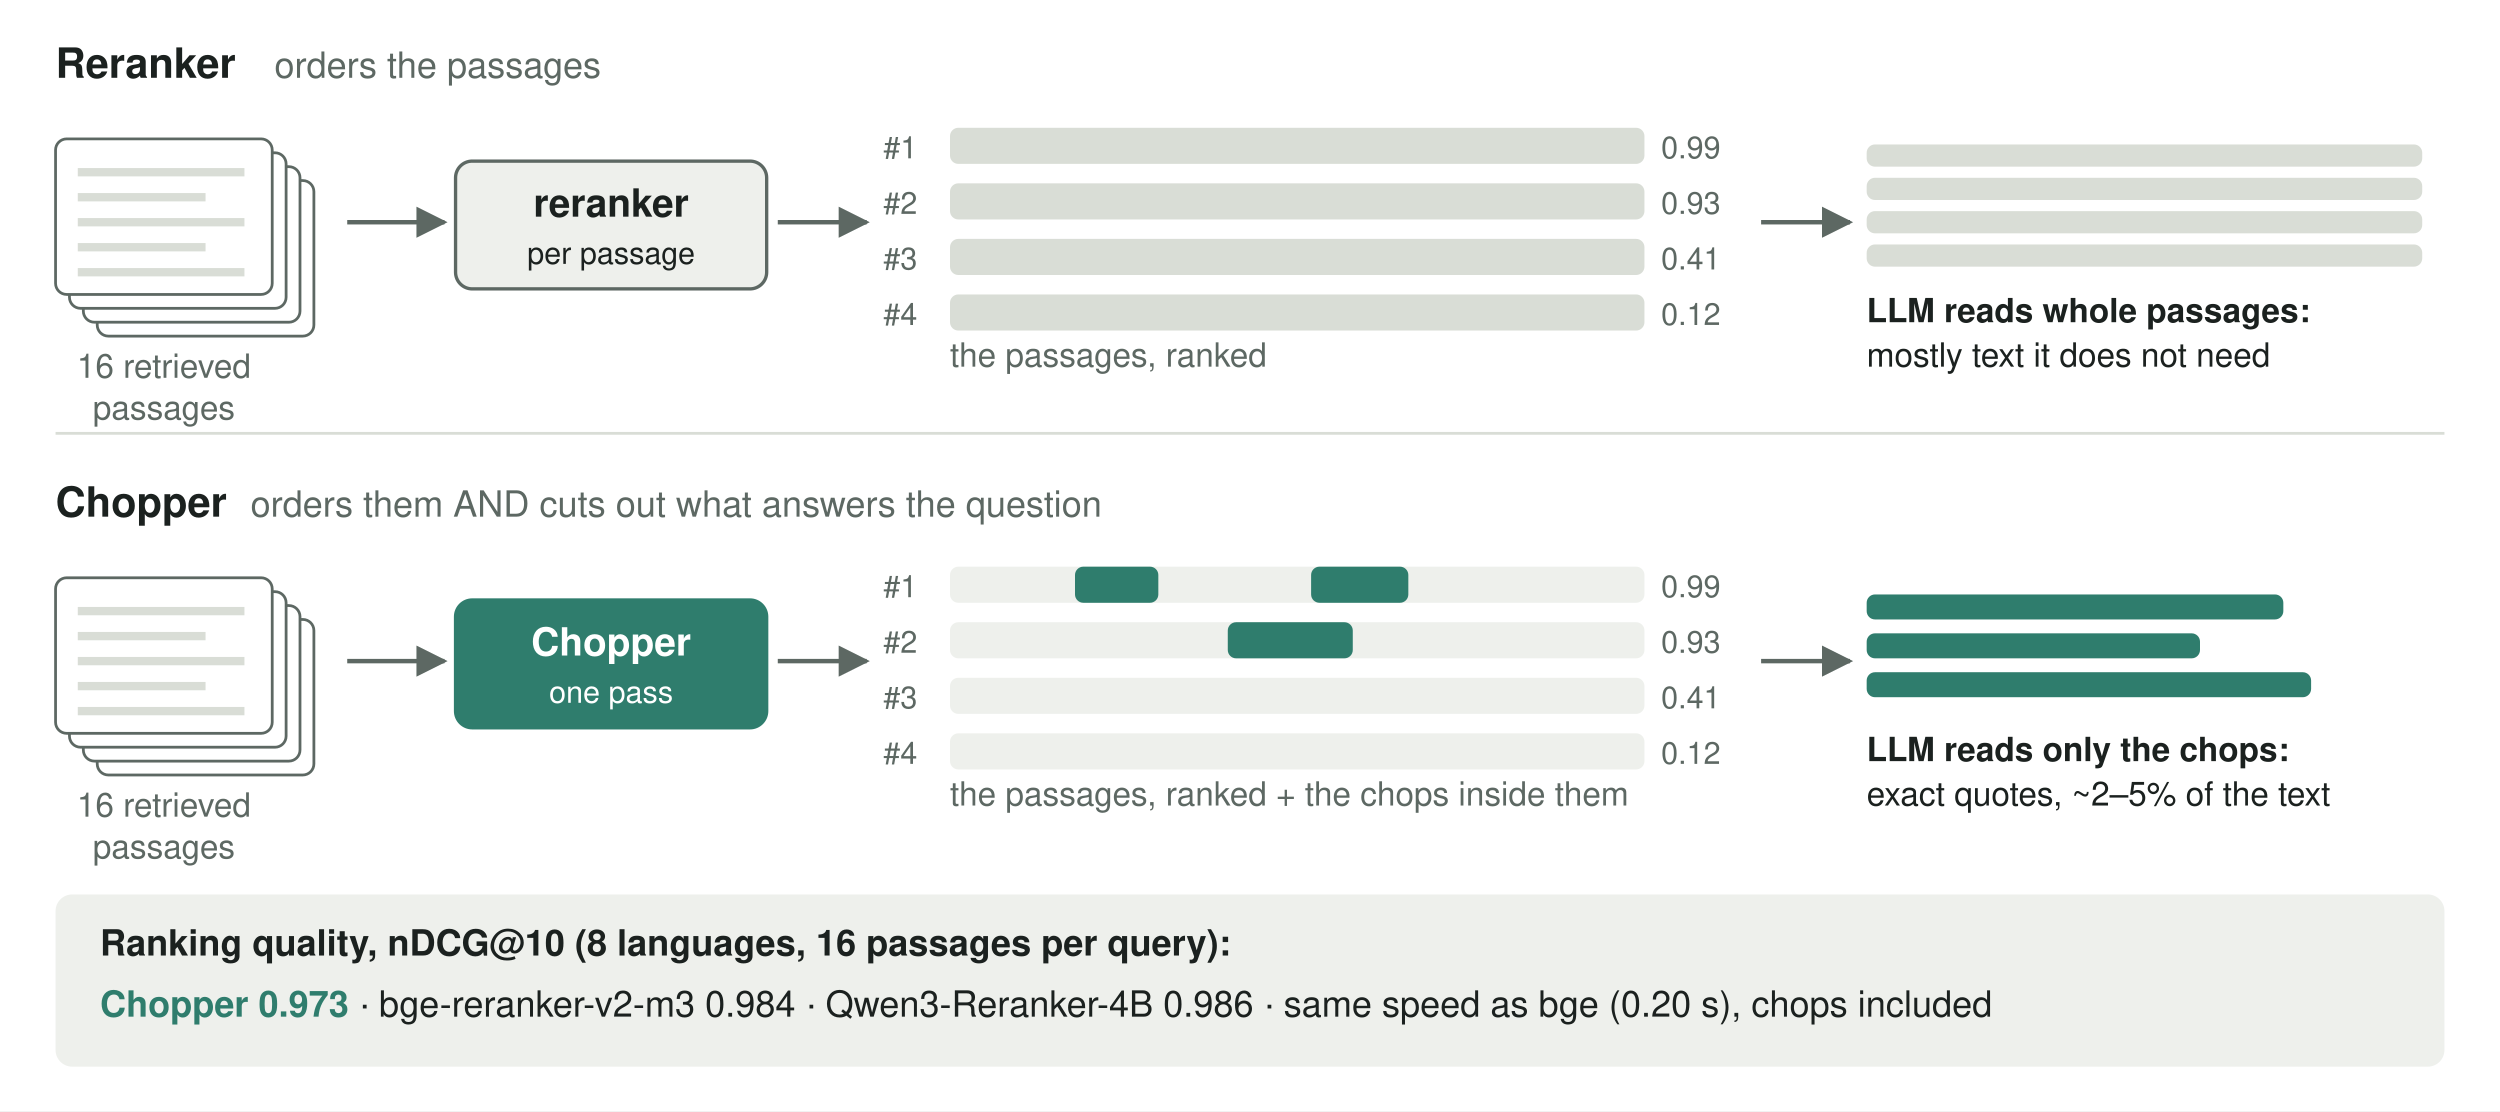
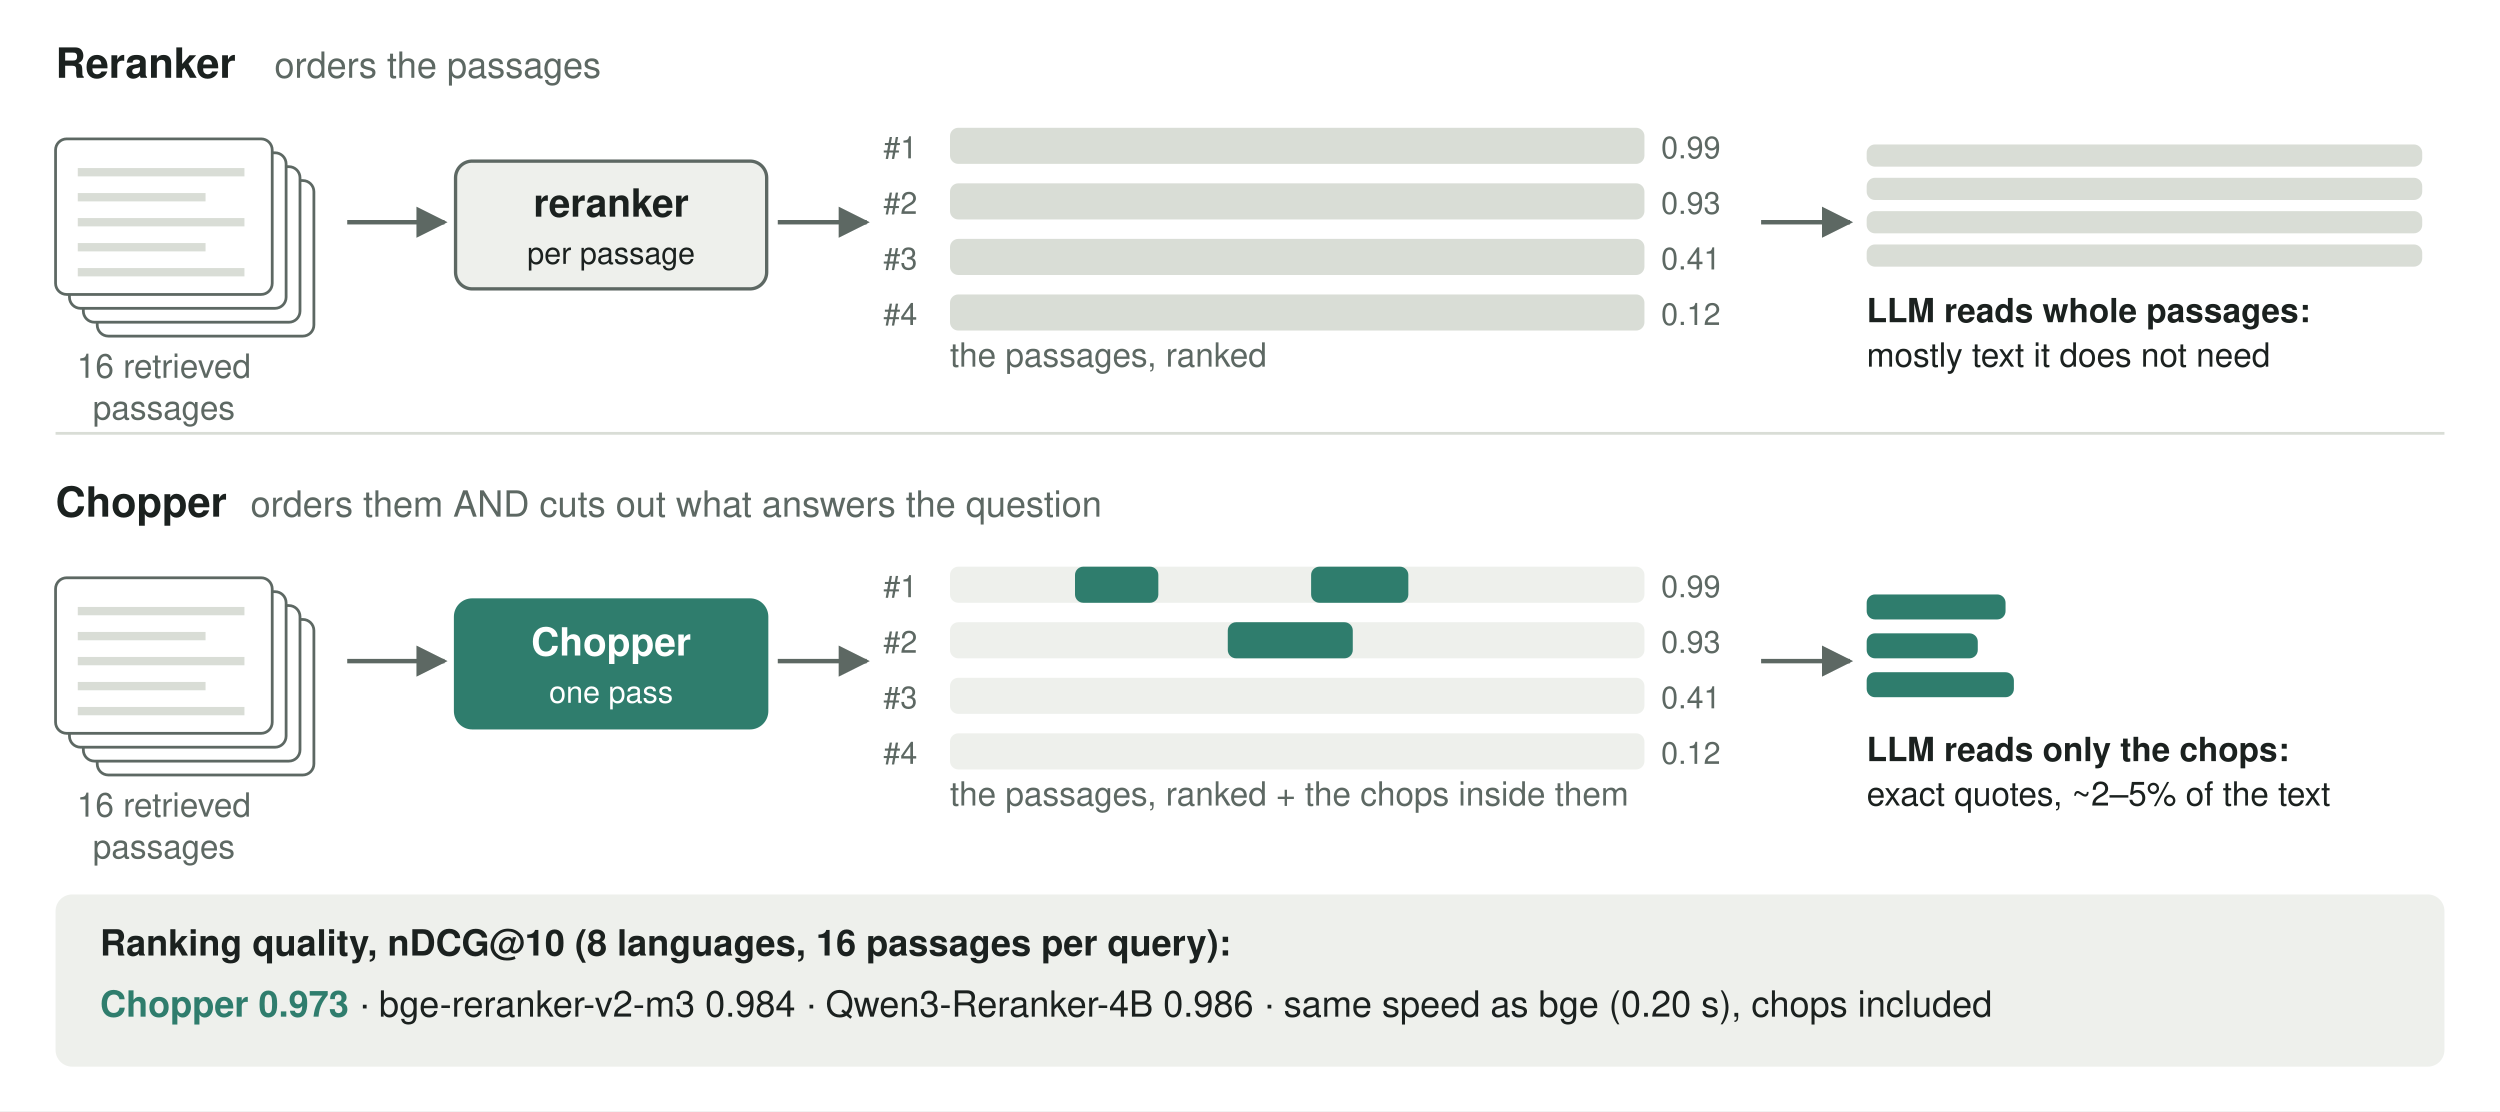
<svg xmlns="http://www.w3.org/2000/svg" viewBox="0 0 900 400" width="900" font-family="Helvetica, Arial, sans-serif">
  <rect width="100%" height="100%" fill="#ffffff" />
  <defs>
    <marker id="ar" viewBox="0 0 10 10" refX="9" refY="5" markerWidth="7" markerHeight="7" orient="auto">
      <path d="M0,0 L10,5 L0,10 z" fill="#5d6863" />
    </marker>
  </defs>
  <text x="20" y="28" font-size="15" fill="#1b211f" font-weight="bold" text-anchor="start">Reranker</text>
  <text x="98.8" y="28" font-size="13" fill="#5d6863" font-weight="normal" text-anchor="start">orders the passages</text>
  <rect x="35" y="65" width="78" height="56" rx="4" fill="#ffffff" stroke="#5d6863" stroke-width="1" />
  <rect x="30" y="60" width="78" height="56" rx="4" fill="#ffffff" stroke="#5d6863" stroke-width="1" />
  <rect x="25" y="55" width="78" height="56" rx="4" fill="#ffffff" stroke="#5d6863" stroke-width="1" />
  <rect x="20" y="50" width="78" height="56" rx="4" fill="#ffffff" stroke="#5d6863" stroke-width="1" />
  <line x1="28" y1="62" x2="88" y2="62" stroke="#d9ddd6" stroke-width="3" />
  <line x1="28" y1="71" x2="74" y2="71" stroke="#d9ddd6" stroke-width="3" />
  <line x1="28" y1="80" x2="88" y2="80" stroke="#d9ddd6" stroke-width="3" />
  <line x1="28" y1="89" x2="74" y2="89" stroke="#d9ddd6" stroke-width="3" />
  <line x1="28" y1="98" x2="88" y2="98" stroke="#d9ddd6" stroke-width="3" />
  <text x="59" y="136" font-size="12" fill="#5d6863" font-weight="normal" text-anchor="middle">16 retrieved</text>
  <text x="59" y="151" font-size="12" fill="#5d6863" font-weight="normal" text-anchor="middle">passages</text>
  <line x1="125" y1="80" x2="160" y2="80" stroke="#5d6863" stroke-width="1.6" marker-end="url(#ar)" />
  <rect x="164" y="58" width="112" height="46" rx="6" fill="#eef0ec" stroke="#5d6863" stroke-width="1.2" />
  <text x="220" y="78" font-size="14" fill="#1b211f" font-weight="bold" text-anchor="middle">reranker</text>
  <text x="220" y="95" font-size="11" fill="#1b211f" font-weight="normal" text-anchor="middle">per passage</text>
  <line x1="280" y1="80" x2="312" y2="80" stroke="#5d6863" stroke-width="1.6" marker-end="url(#ar)" />
  <text x="318" y="57" font-size="11" fill="#5d6863" font-weight="normal" text-anchor="start">#1</text>
  <rect x="342" y="46" width="250" height="13" rx="3" fill="#d9ddd6" />
  <text x="598" y="57" font-size="11" fill="#5d6863" font-weight="normal" text-anchor="start">0.99</text>
  <text x="318" y="77" font-size="11" fill="#5d6863" font-weight="normal" text-anchor="start">#2</text>
  <rect x="342" y="66" width="250" height="13" rx="3" fill="#d9ddd6" />
  <text x="598" y="77" font-size="11" fill="#5d6863" font-weight="normal" text-anchor="start">0.93</text>
  <text x="318" y="97" font-size="11" fill="#5d6863" font-weight="normal" text-anchor="start">#3</text>
  <rect x="342" y="86" width="250" height="13" rx="3" fill="#d9ddd6" />
  <text x="598" y="97" font-size="11" fill="#5d6863" font-weight="normal" text-anchor="start">0.41</text>
  <text x="318" y="117" font-size="11" fill="#5d6863" font-weight="normal" text-anchor="start">#4</text>
  <rect x="342" y="106" width="250" height="13" rx="3" fill="#d9ddd6" />
  <text x="598" y="117" font-size="11" fill="#5d6863" font-weight="normal" text-anchor="start">0.12</text>
  <text x="342" y="132" font-size="12" fill="#5d6863" font-weight="normal" text-anchor="start">the passages, ranked</text>
  <line x1="634" y1="80" x2="666" y2="80" stroke="#5d6863" stroke-width="1.6" marker-end="url(#ar)" />
  <rect x="672" y="52" width="200" height="8" rx="3" fill="#d9ddd6" />
  <rect x="672" y="64" width="200" height="8" rx="3" fill="#d9ddd6" />
  <rect x="672" y="76" width="200" height="8" rx="3" fill="#d9ddd6" />
  <rect x="672" y="88" width="200" height="8" rx="3" fill="#d9ddd6" />
  <text x="672" y="116" font-size="12" fill="#1b211f" font-weight="bold" text-anchor="start">LLM reads whole passages:</text>
  <text x="672" y="132" font-size="12" fill="#1b211f" font-weight="normal" text-anchor="start">mostly text it does not need</text>
  <line x1="20" y1="156" x2="880" y2="156" stroke="#d9ddd6" stroke-width="1" />
  <text x="20" y="186" font-size="15" fill="#1b211f" font-weight="bold" text-anchor="start">Chopper</text>
  <text x="90.2" y="186" font-size="13" fill="#5d6863" font-weight="normal" text-anchor="start">orders them AND cuts out what answers the question</text>
  <rect x="35" y="223" width="78" height="56" rx="4" fill="#ffffff" stroke="#5d6863" stroke-width="1" />
  <rect x="30" y="218" width="78" height="56" rx="4" fill="#ffffff" stroke="#5d6863" stroke-width="1" />
  <rect x="25" y="213" width="78" height="56" rx="4" fill="#ffffff" stroke="#5d6863" stroke-width="1" />
  <rect x="20" y="208" width="78" height="56" rx="4" fill="#ffffff" stroke="#5d6863" stroke-width="1" />
  <line x1="28" y1="220" x2="88" y2="220" stroke="#d9ddd6" stroke-width="3" />
  <line x1="28" y1="229" x2="74" y2="229" stroke="#d9ddd6" stroke-width="3" />
  <line x1="28" y1="238" x2="88" y2="238" stroke="#d9ddd6" stroke-width="3" />
  <line x1="28" y1="247" x2="74" y2="247" stroke="#d9ddd6" stroke-width="3" />
  <line x1="28" y1="256" x2="88" y2="256" stroke="#d9ddd6" stroke-width="3" />
  <text x="59" y="294" font-size="12" fill="#5d6863" font-weight="normal" text-anchor="middle">16 retrieved</text>
  <text x="59" y="309" font-size="12" fill="#5d6863" font-weight="normal" text-anchor="middle">passages</text>
  <line x1="125" y1="238" x2="160" y2="238" stroke="#5d6863" stroke-width="1.6" marker-end="url(#ar)" />
  <rect x="164" y="216" width="112" height="46" rx="6" fill="#2f7d6d" stroke="#2f7d6d" stroke-width="1.2" />
  <text x="220" y="236" font-size="14" fill="#ffffff" font-weight="bold" text-anchor="middle">Chopper</text>
  <text x="220" y="253" font-size="11" fill="#ffffff" font-weight="normal" text-anchor="middle">one pass</text>
  <line x1="280" y1="238" x2="312" y2="238" stroke="#5d6863" stroke-width="1.6" marker-end="url(#ar)" />
  <text x="318" y="215" font-size="11" fill="#5d6863" font-weight="normal" text-anchor="start">#1</text>
  <rect x="342" y="204" width="250" height="13" rx="3" fill="#eef0ec" />
  <rect x="387" y="204" width="30" height="13" rx="3" fill="#2f7d6d" />
  <rect x="472" y="204" width="35" height="13" rx="3" fill="#2f7d6d" />
  <text x="598" y="215" font-size="11" fill="#5d6863" font-weight="normal" text-anchor="start">0.99</text>
  <text x="318" y="235" font-size="11" fill="#5d6863" font-weight="normal" text-anchor="start">#2</text>
  <rect x="342" y="224" width="250" height="13" rx="3" fill="#eef0ec" />
  <rect x="442" y="224" width="45" height="13" rx="3" fill="#2f7d6d" />
  <text x="598" y="235" font-size="11" fill="#5d6863" font-weight="normal" text-anchor="start">0.93</text>
  <text x="318" y="255" font-size="11" fill="#5d6863" font-weight="normal" text-anchor="start">#3</text>
  <rect x="342" y="244" width="250" height="13" rx="3" fill="#eef0ec" />
  <text x="598" y="255" font-size="11" fill="#5d6863" font-weight="normal" text-anchor="start">0.41</text>
  <text x="318" y="275" font-size="11" fill="#5d6863" font-weight="normal" text-anchor="start">#4</text>
  <rect x="342" y="264" width="250" height="13" rx="3" fill="#eef0ec" />
  <text x="598" y="275" font-size="11" fill="#5d6863" font-weight="normal" text-anchor="start">0.12</text>
  <text x="342" y="290" font-size="12" fill="#5d6863" font-weight="normal" text-anchor="start">the passages, ranked + the chops inside them</text>
  <line x1="634" y1="238" x2="666" y2="238" stroke="#5d6863" stroke-width="1.6" marker-end="url(#ar)" />
-   <rect x="672" y="214" width="150" height="9" rx="3" fill="#2f7d6d" />
-   <rect x="672" y="228" width="120" height="9" rx="3" fill="#2f7d6d" />
-   <rect x="672" y="242" width="160" height="9" rx="3" fill="#2f7d6d" />
+   <rect x="672" y="214" width="50" height="9" rx="3" fill="#2f7d6d" />
+   <rect x="672" y="228" width="40" height="9" rx="3" fill="#2f7d6d" />
+   <rect x="672" y="242" width="53" height="9" rx="3" fill="#2f7d6d" />
  <text x="672" y="274" font-size="12" fill="#1b211f" font-weight="bold" text-anchor="start">LLM reads only the chops:</text>
  <text x="672" y="290" font-size="12" fill="#1b211f" font-weight="normal" text-anchor="start">exact quotes, ~2–5% of the text</text>
  <rect x="20" y="322" width="860" height="62" rx="6" fill="#eef0ec" />
  <text x="36" y="344" font-size="13" fill="#1b211f" font-weight="bold" text-anchor="start">Ranking quality, nDCG@10 (8 languages, 16 passages per query):</text>
  <text x="36" y="366" font-size="13" fill="#1b211f" font-weight="normal" text-anchor="start">
    <tspan fill="#2f7d6d" font-weight="bold">Chopper 0.973</tspan>   ·   bge-reranker-v2-m3 0.984   ·   Qwen3-Reranker-4B 0.986   ·   same speed as bge (0.20 s), chops included</text>
</svg>
